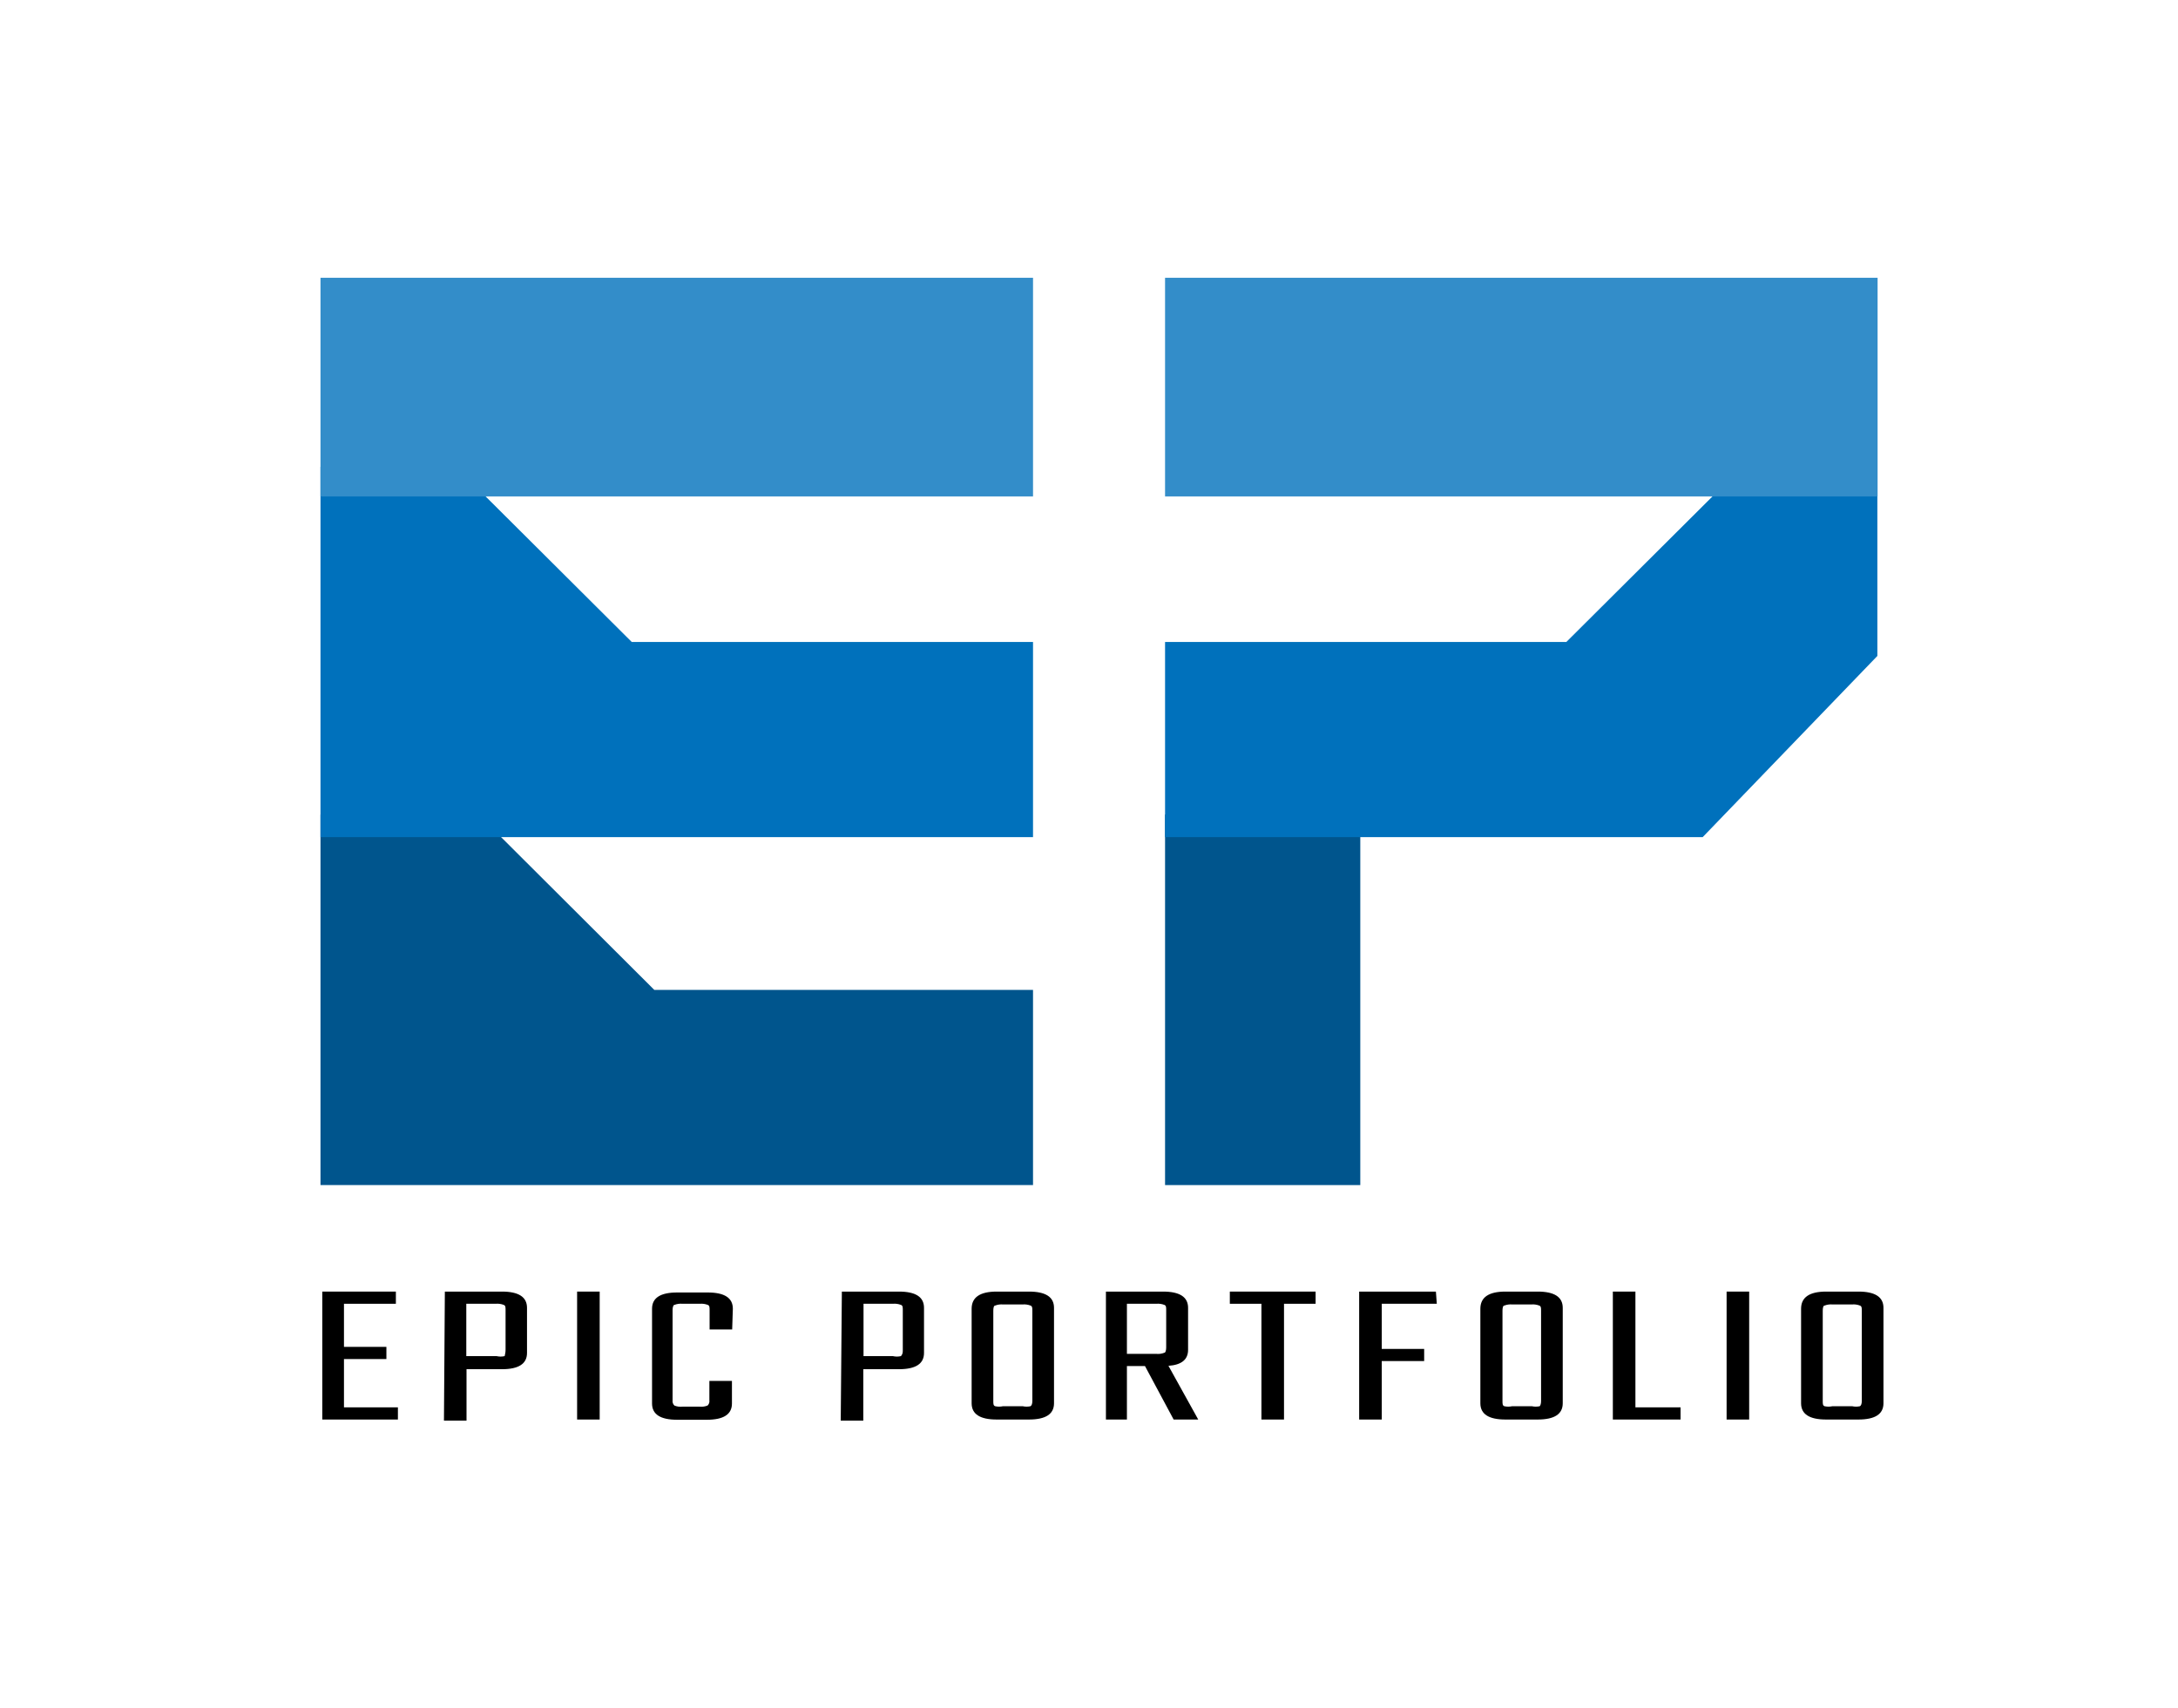
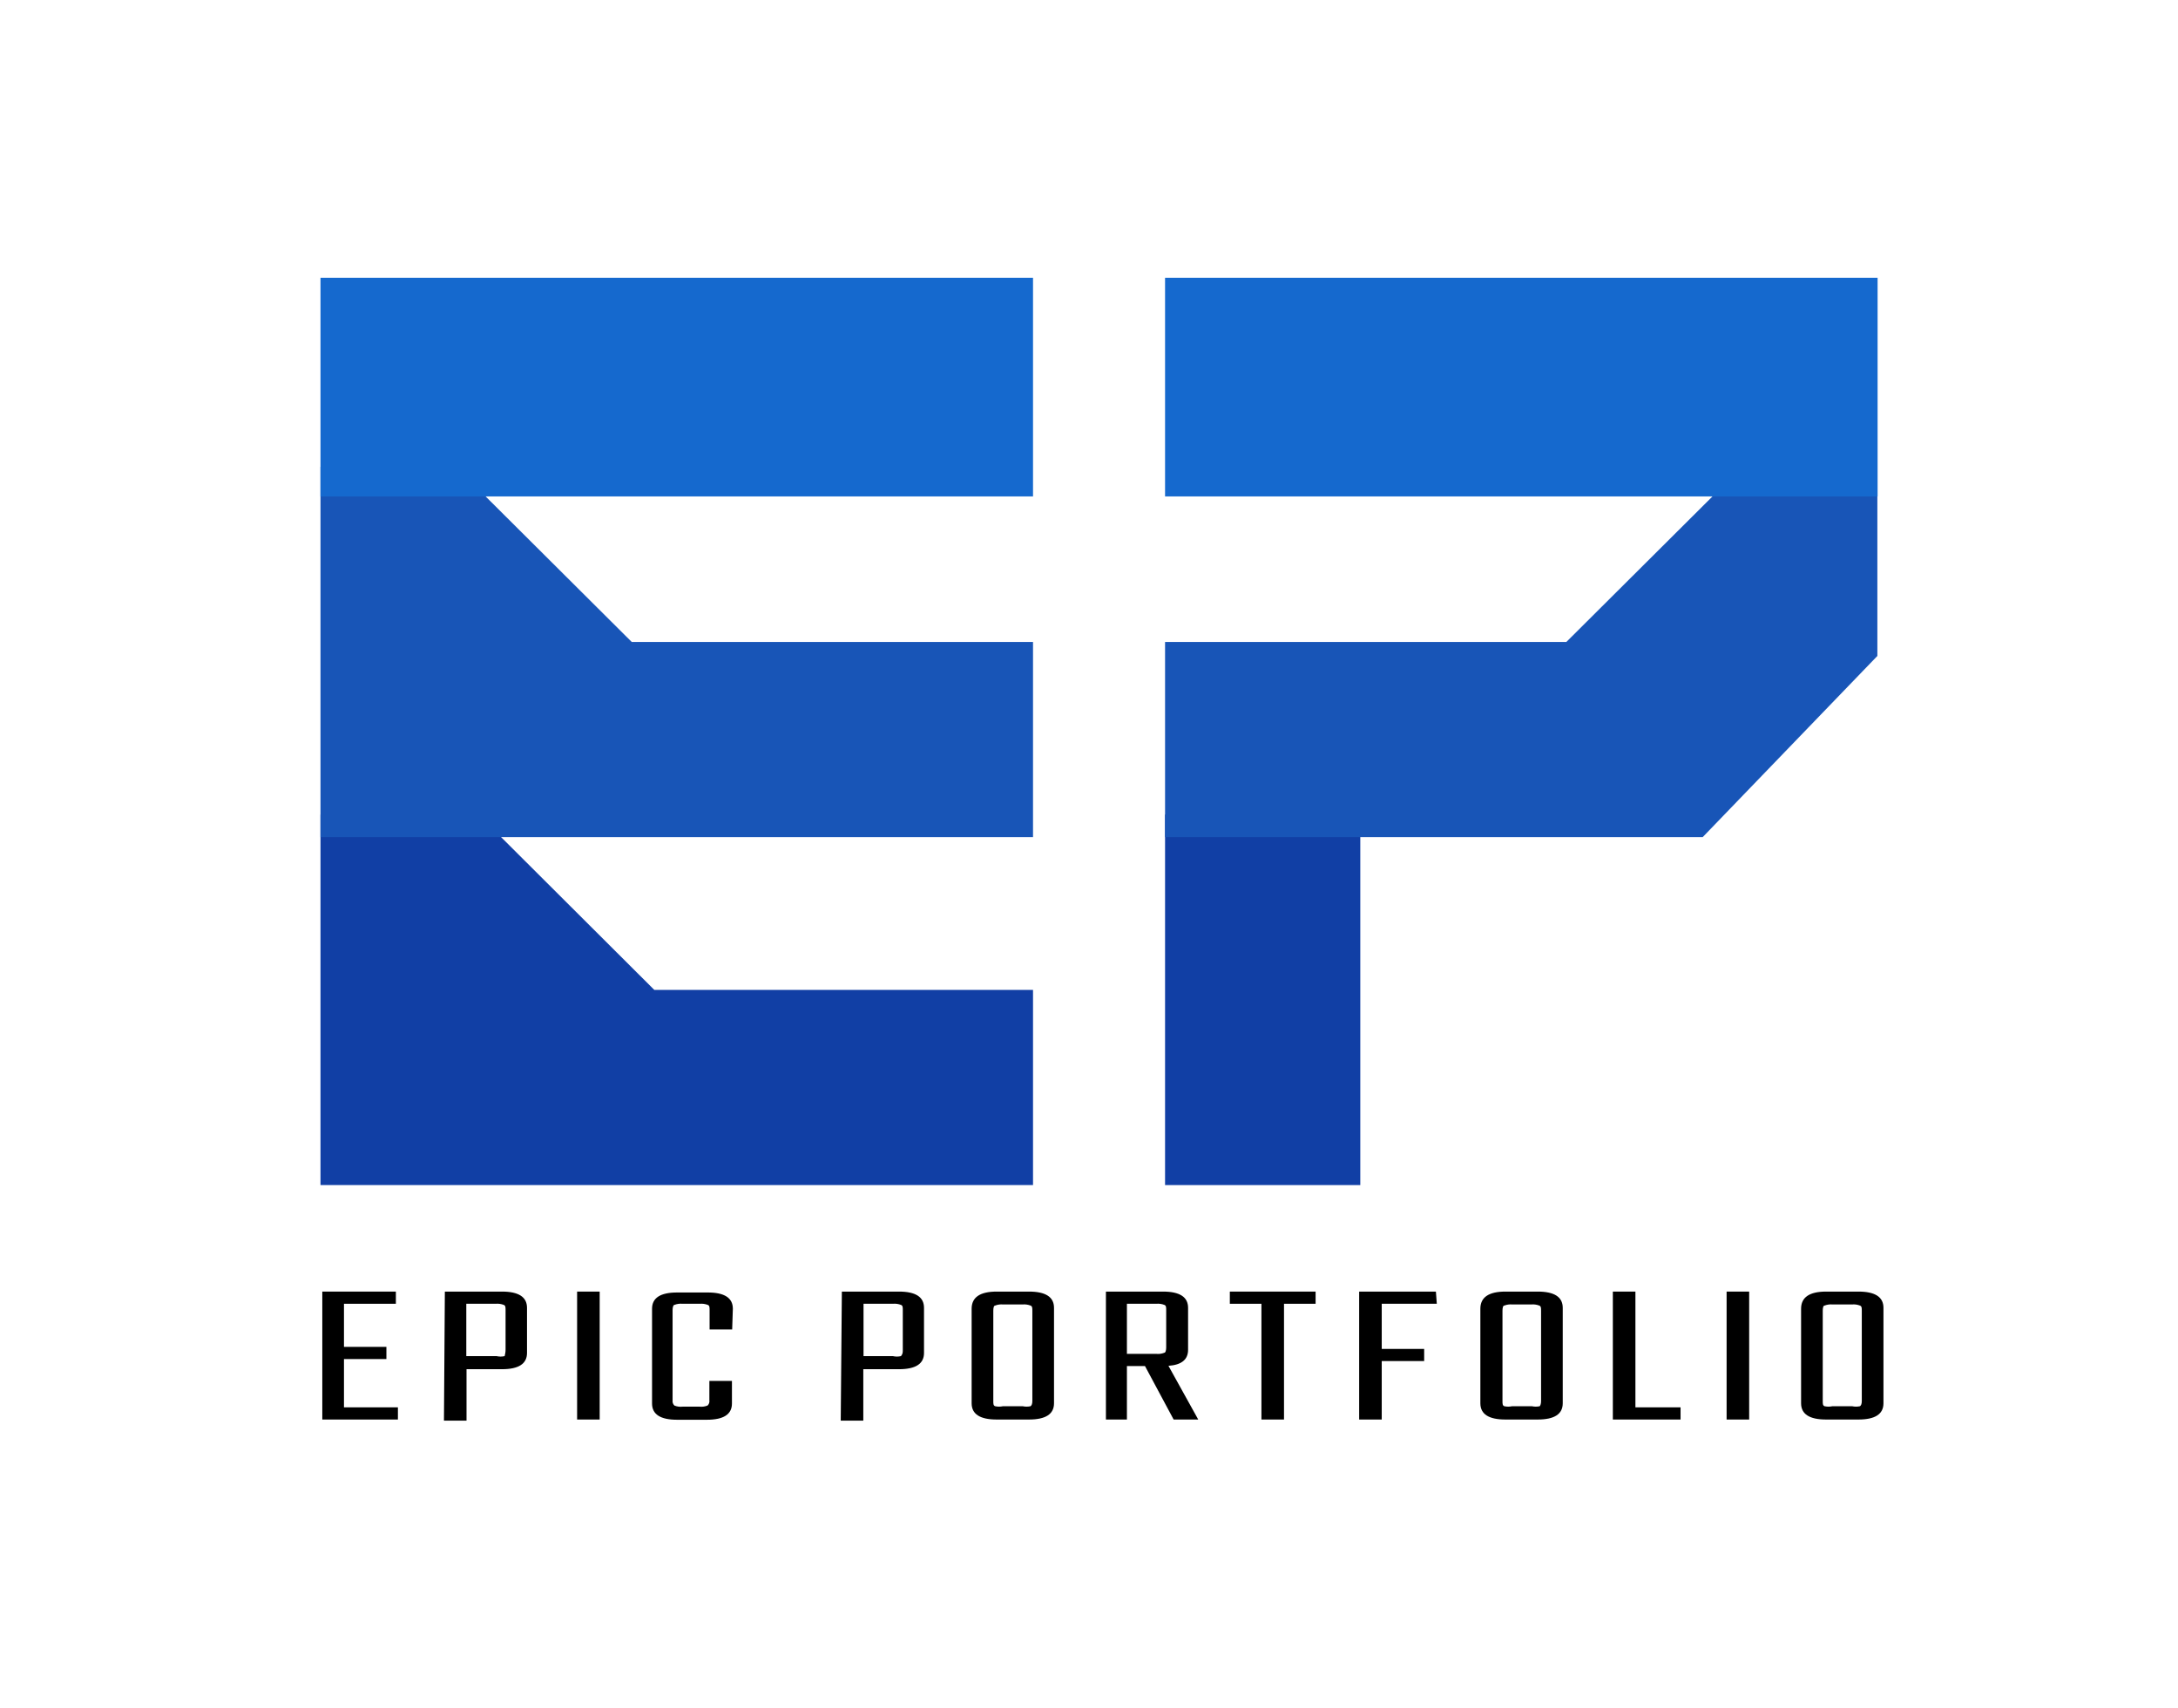
<svg xmlns="http://www.w3.org/2000/svg" viewBox="0 0 96.5 75.67">
  <defs>
-     <style>.a{fill:#00558d;}.b{fill:#0071bc;}.c{fill:#338dc9;}</style>
+     <style>.a{fill:#113fa5;}.b{fill:#1855b7;}.c{fill:#1569ce;}</style>
  </defs>
  <polygon class="a" points="14.2 52.52 45.77 52.52 45.77 43.87 28.99 43.87 21.2 36.1 14.2 36.1 14.2 52.52" />
  <rect class="a" x="51.62" y="36.1" width="8.65" height="16.42" />
  <polygon class="b" points="14.2 37.1 45.77 37.1 45.77 28.45 27.99 28.45 20.2 20.69 14.2 20.69 14.2 37.1" />
  <polygon class="b" points="83.18 29.07 75.44 37.1 51.62 37.1 51.62 28.45 69.4 28.45 77.19 20.69 83.18 20.69 83.18 29.07" />
  <rect class="c" x="14.2" y="12.31" width="31.57" height="9.69" />
  <rect class="c" x="51.62" y="12.31" width="31.57" height="9.69" />
  <path d="M15.24,62.37h2.39v.54H14.28V57.24h3.26v.54h-2.3v1.91h1.88v.54H15.24Z" />
  <path d="M19.71,57.24h2.53q1.11,0,1.11.72v2q0,.72-1.11.72H20.67v2.28h-1Zm2.69,2.57V58.06c0-.12,0-.2-.08-.23a.79.79,0,0,0-.36-.05h-1.3V60.1H22a.79.79,0,0,0,.36,0C22.38,60,22.4,59.94,22.4,59.81Z" />
  <path d="M25.57,57.24h1v5.67h-1Z" />
  <path d="M32.44,58.92h-1v-.86c0-.12,0-.2-.08-.23a.79.79,0,0,0-.35-.05h-.77a.78.78,0,0,0-.36.05c-.05,0-.08.11-.08.23v4a.27.27,0,0,0,.08.23.73.73,0,0,0,.36.05H31a.74.74,0,0,0,.35-.05.26.26,0,0,0,.08-.23v-.86h1v1q0,.72-1.11.72H30q-1.11,0-1.11-.72V58q0-.72,1.11-.72h1.36q1.11,0,1.11.72Z" />
  <path d="M37.3,57.24h2.53q1.11,0,1.11.72v2q0,.72-1.11.72H38.25v2.28h-1ZM40,59.81V58.06c0-.12,0-.2-.08-.23a.79.79,0,0,0-.36-.05h-1.3V60.1h1.3a.79.79,0,0,0,.36,0C40,60,40,59.94,40,59.81Z" />
  <path d="M44.16,57.24h1.43q1.11,0,1.11.72v4.23q0,.72-1.11.72H44.16q-1.11,0-1.11-.72V58Q43.05,57.24,44.16,57.24Zm1.58,4.85v-4c0-.12,0-.2-.08-.23a.79.79,0,0,0-.35-.05h-.87a.79.79,0,0,0-.35.05c-.06,0-.08.11-.08.23v4c0,.12,0,.2.08.23a.8.8,0,0,0,.35,0h.87a.8.8,0,0,0,.35,0C45.71,62.29,45.74,62.21,45.74,62.09Z" />
  <path d="M49.93,60.54v2.37H49V57.24h2.53q1.11,0,1.11.72v1.86q0,.65-.87.71l1.32,2.38H52l-1.27-2.37Zm0-2.76V60h1.3a.77.77,0,0,0,.36-.05c.05,0,.08-.11.08-.23V58.06c0-.12,0-.2-.08-.23a.79.79,0,0,0-.36-.05Z" />
  <path d="M58.29,57.24v.54h-1.4v5.13h-1V57.78h-1.4v-.54Z" />
  <path d="M63.66,57.78H61.22v2H63.1v.54H61.22v2.59h-1V57.24h3.4Z" />
  <path d="M66.7,57.24h1.43q1.11,0,1.11.72v4.23q0,.72-1.11.72H66.7q-1.11,0-1.11-.72V58Q65.59,57.24,66.7,57.24Zm1.58,4.85v-4c0-.12,0-.2-.08-.23a.79.79,0,0,0-.35-.05H67a.79.79,0,0,0-.35.05c-.06,0-.08.11-.08.23v4c0,.12,0,.2.08.23a.8.8,0,0,0,.35,0h.87a.8.8,0,0,0,.35,0C68.25,62.29,68.28,62.21,68.28,62.09Z" />
  <path d="M72.46,62.37h2v.54h-3V57.24h1Z" />
  <path d="M76.5,57.24h1v5.67h-1Z" />
  <path d="M80.91,57.24h1.43q1.11,0,1.11.72v4.23q0,.72-1.11.72H80.91q-1.11,0-1.11-.72V58Q79.8,57.24,80.91,57.24Zm1.58,4.85v-4c0-.12,0-.2-.08-.23a.79.79,0,0,0-.35-.05h-.87a.79.79,0,0,0-.35.05c-.06,0-.08.11-.08.23v4c0,.12,0,.2.08.23a.8.8,0,0,0,.35,0h.87a.8.8,0,0,0,.35,0C82.46,62.29,82.49,62.21,82.49,62.09Z" />
</svg>
